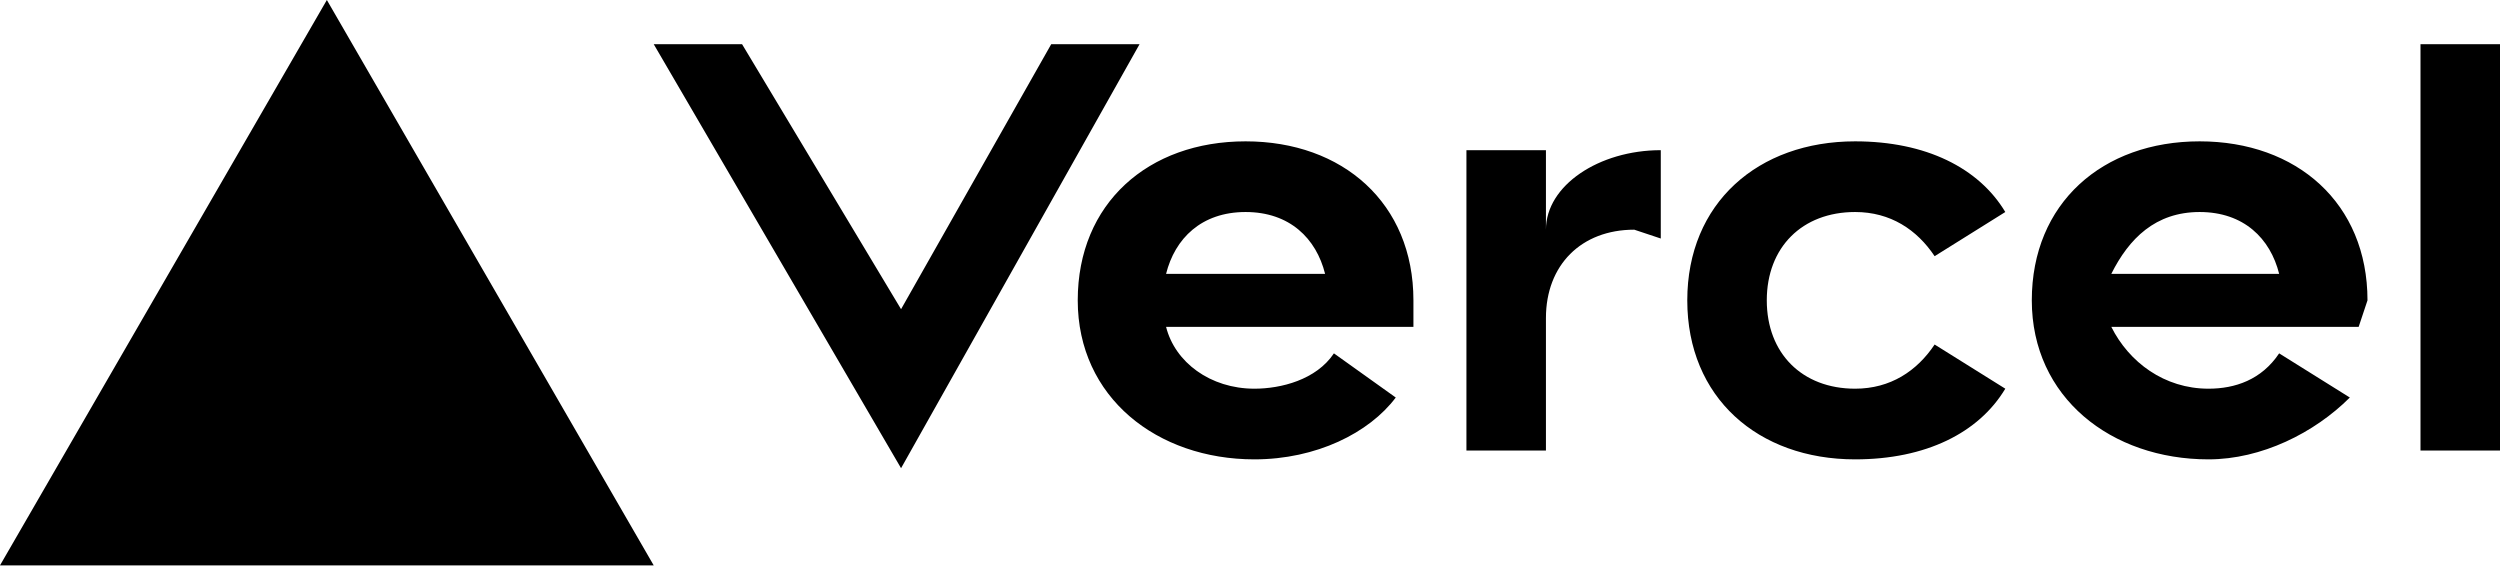
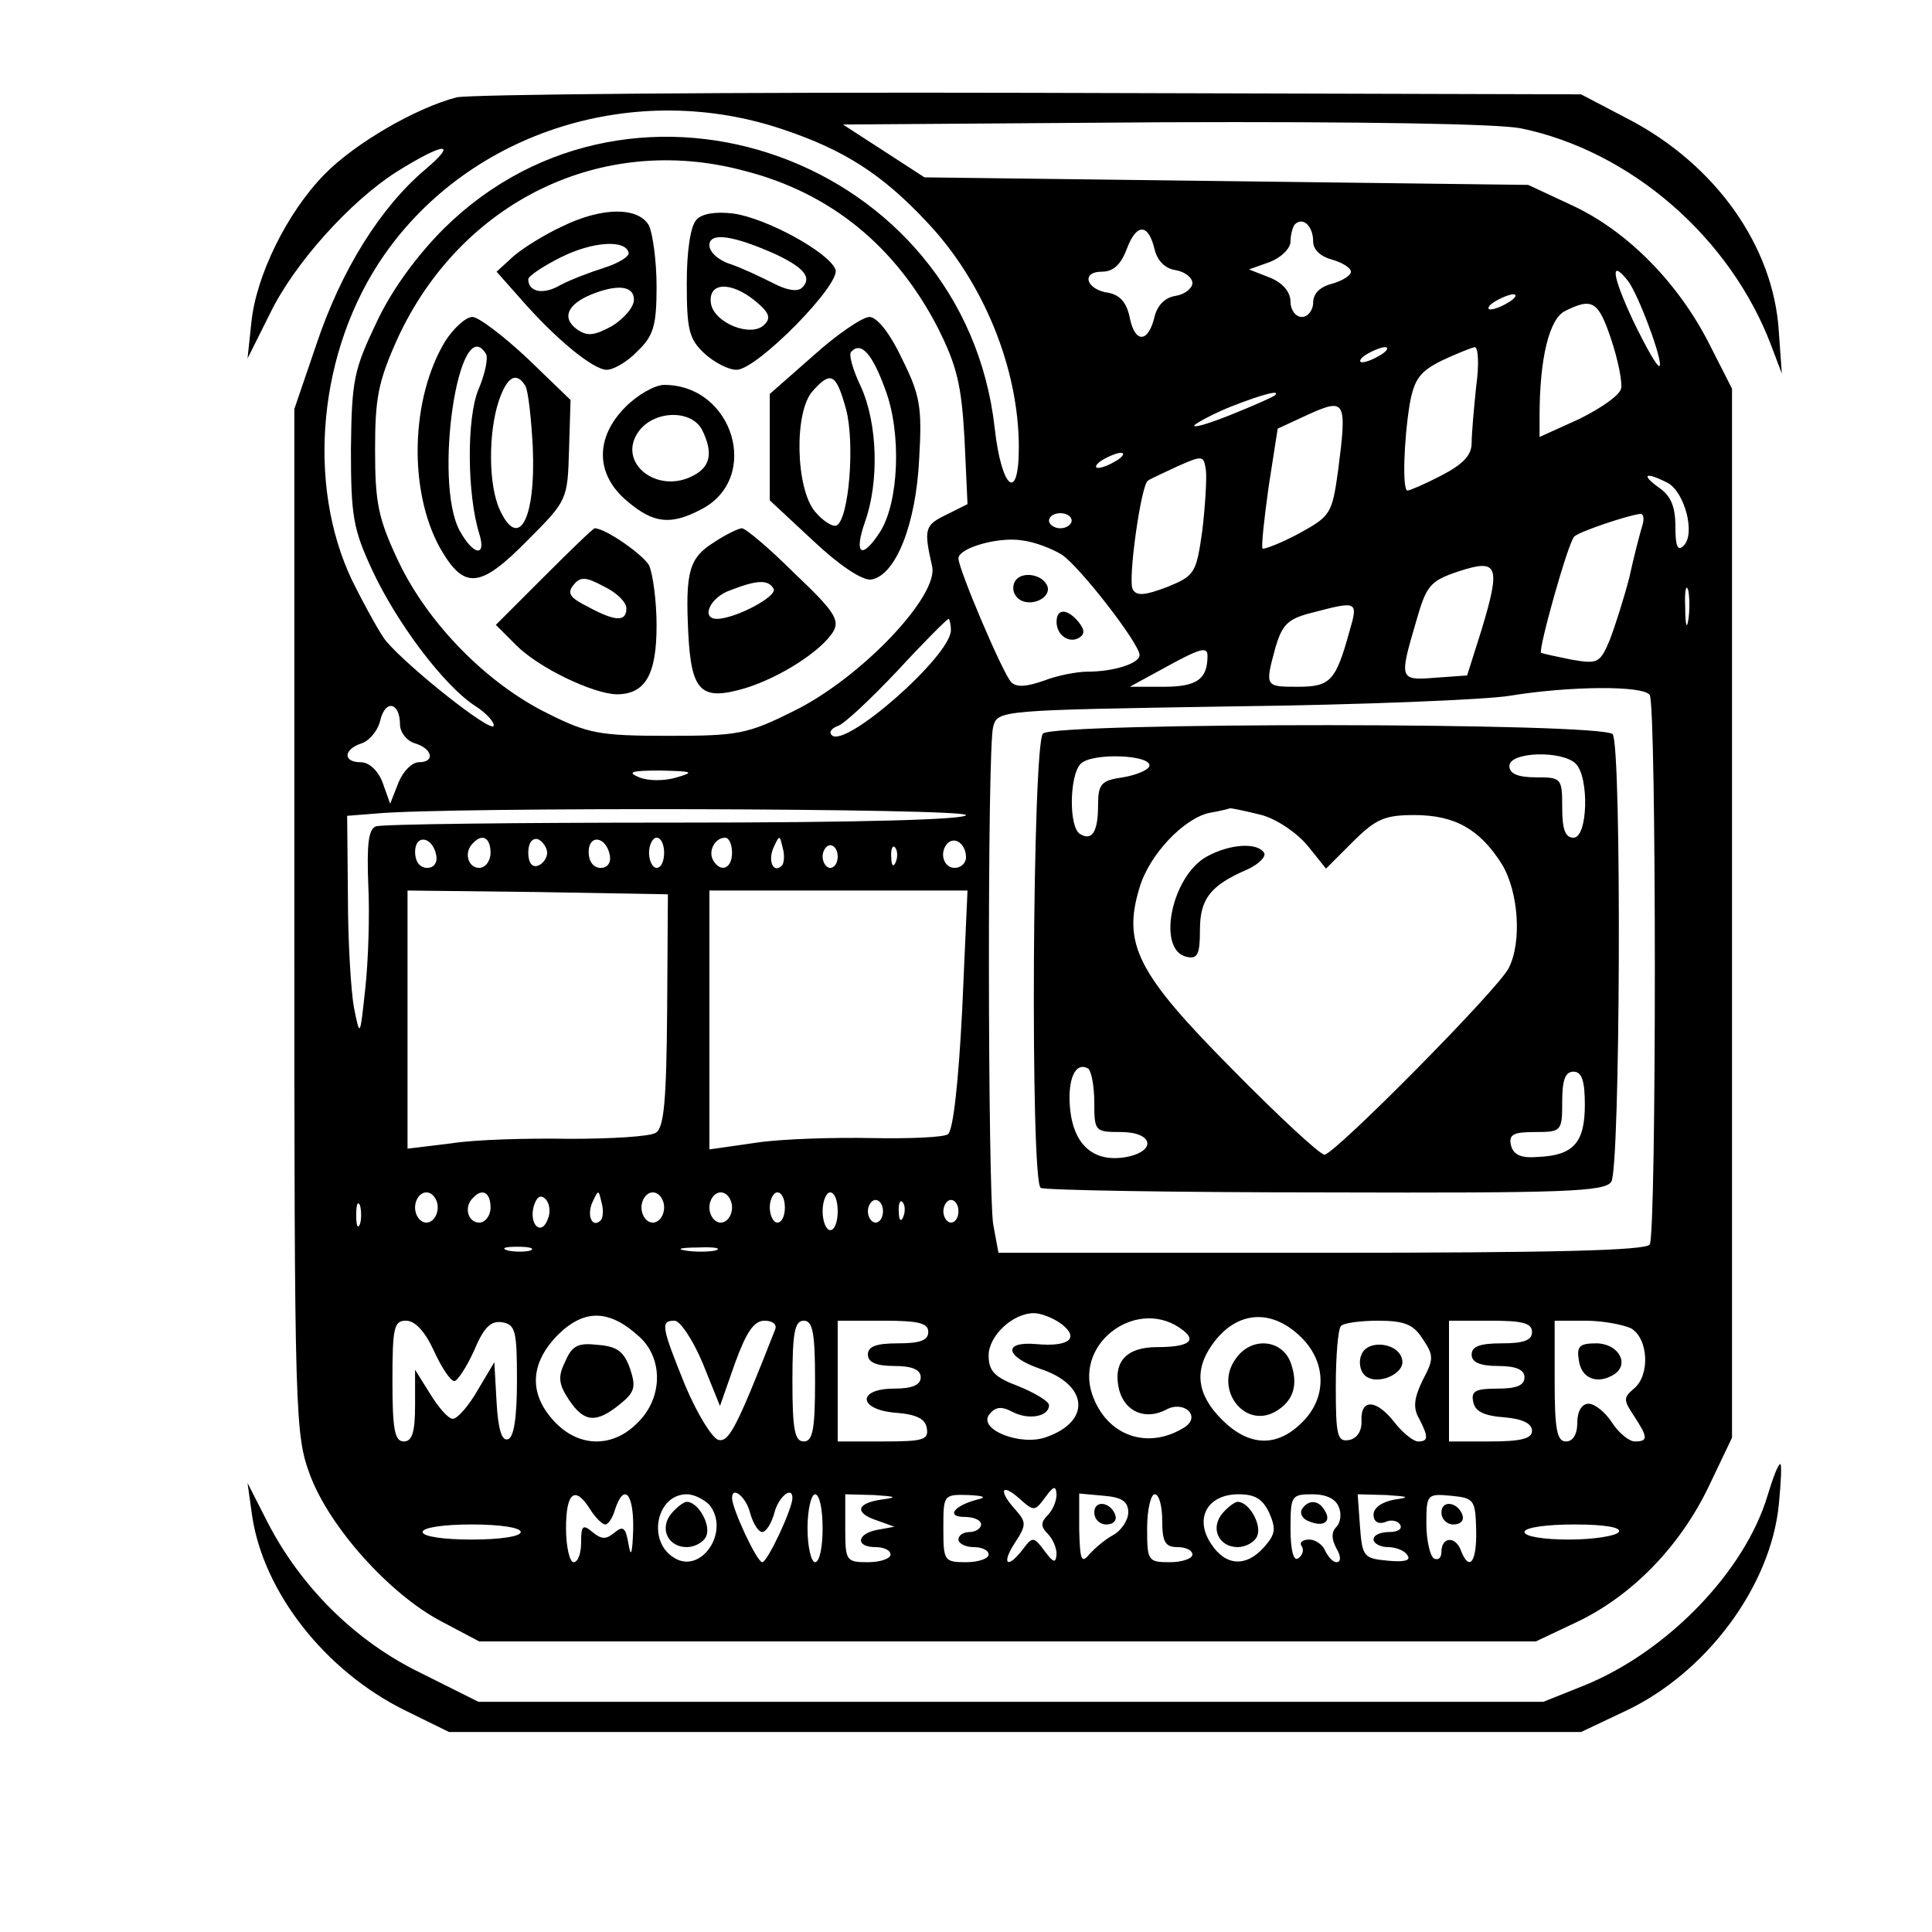
- <svg xmlns="http://www.w3.org/2000/svg" fill="none" viewBox="0 0 283 64">
-   <path fill="black" d="M141 16c-11 0-19 7-19 18s9 18 20 18c7 0 13-3 16-7l-7-5c-2 3-6 4-9 4-5 0-9-3-10-7h28v-3c0-11-8-18-19-18zm-9 15c1-4 4-7 9-7s8 3 9 7h-18zm117-15c-11 0-19 7-19 18s9 18 20 18c6 0 12-3 16-7l-8-5c-2 3-5 4-8 4-5 0-9-3-11-7h28l1-3c0-11-8-18-19-18zm-10 15c2-4 5-7 10-7s8 3 9 7h-19zm-39 3c0 6 4 10 10 10 4 0 7-2 9-5l8 5c-3 5-9 8-17 8-11 0-19-7-19-18s8-18 19-18c8 0 14 3 17 8l-8 5c-2-3-5-5-9-5-6 0-10 4-10 10zm83-29v46h-9V5h9zM37 0l37 64H0L37 0zm92 5-27 48L74 5h10l18 30 17-30h10zm59 12v10l-3-1c-6 0-10 4-10 10v15h-9V17h9v9c0-5 6-9 13-9z" />
+ <svg xmlns="http://www.w3.org/2000/svg" version="1.0" width="256pt" height="256pt" viewBox="0 0 256 256" preserveAspectRatio="xMidYMid meet">
+   <g transform="translate(0,256) scale(0.1,-0.1)" fill="#000000" stroke="none">
+     <path d="M605 2431 c-54 -14 -135 -61 -175 -102 -50 -51 -91 -135 -97 -197 l-5 -47 30 60 c32 66 106 148 167 187 64 40 83 41 38 3 -59 -50 -111 -133 -144 -232 l-29 -85 0 -678 c0 -662 1 -681 21 -735 26 -69 105 -157 173 -193 l51 -27 700 0 700 0 55 26 c73 35 136 100 174 179 l31 65 0 695 0 695 -30 59 c-41 81 -108 149 -180 183 l-60 28 -400 5 -400 5 -54 35 -54 35 424 3 c264 1 443 -2 474 -8 146 -30 278 -145 332 -288 l14 -37 -4 56 c-7 113 -84 221 -199 281 l-63 33 -730 2 c-401 1 -743 -2 -760 -6z m434 -43 c80 -27 130 -59 189 -122 75 -79 122 -194 122 -299 0 -74 -23 -55 -32 26 -40 356 -477 514 -730 264 -35 -35 -69 -81 -89 -124 -30 -63 -33 -76 -34 -168 0 -89 3 -106 28 -160 33 -71 95 -153 136 -180 16 -10 27 -23 25 -27 -5 -8 -111 76 -142 112 -7 8 -27 44 -45 80 -62 129 -45 307 42 432 115 165 334 233 530 166z m-54 -54 c115 -29 202 -100 258 -209 25 -50 31 -75 35 -146 l4 -87 -28 -14 c-29 -14 -30 -19 -19 -68 10 -39 -95 -149 -183 -192 -62 -31 -74 -33 -167 -33 -90 0 -106 3 -158 29 -82 40 -160 120 -199 202 -27 57 -31 78 -31 148 0 69 4 90 30 148 84 181 270 272 458 222z m755 -94 c0 -11 10 -20 25 -24 14 -4 25 -11 25 -16 0 -5 -11 -12 -25 -16 -16 -4 -25 -13 -25 -25 0 -10 -7 -19 -15 -19 -8 0 -15 9 -15 20 0 13 -10 25 -27 32 l-28 11 28 10 c15 6 27 18 27 27 0 9 3 20 6 23 11 10 24 -3 24 -23z m-210 -11 c4 -15 14 -25 28 -27 12 -2 22 -10 22 -17 0 -7 -10 -15 -22 -17 -14 -2 -24 -12 -28 -27 -8 -35 -26 -37 -33 -2 -4 20 -13 30 -28 33 -30 4 -37 28 -9 28 15 0 25 9 33 30 13 35 29 34 37 -1z m627 -41 c14 -18 47 -107 42 -113 -3 -2 -18 25 -35 60 -28 60 -31 83 -7 53z m-157 -28 c-8 -5 -19 -10 -25 -10 -5 0 -3 5 5 10 8 5 20 10 25 10 6 0 3 -5 -5 -10z m135 -50 c9 -27 15 -57 13 -65 -2 -9 -27 -26 -55 -40 l-53 -24 0 27 c0 78 13 130 34 140 36 18 44 13 61 -38z m-305 -20 c-8 -5 -19 -10 -25 -10 -5 0 -3 5 5 10 8 5 20 10 25 10 6 0 3 -5 -5 -10z m126 -42 c-3 -29 -6 -63 -6 -75 0 -16 -11 -28 -40 -43 -21 -11 -42 -20 -45 -20 -7 0 -5 66 3 115 6 33 14 43 42 57 19 9 39 17 44 18 5 0 6 -24 2 -52z m-267 -12 c-2 -2 -29 -14 -59 -26 -30 -12 -51 -18 -47 -13 5 4 27 16 50 25 41 16 65 22 56 14z m84 -100 c-8 -57 -10 -60 -52 -83 -24 -13 -46 -21 -48 -20 -2 2 2 39 8 82 l12 77 41 19 c49 22 51 18 39 -75z m-293 14 c-8 -5 -19 -10 -25 -10 -5 0 -3 5 5 10 8 5 20 10 25 10 6 0 3 -5 -5 -10z m113 -94 c-8 -56 -10 -59 -47 -74 -29 -11 -40 -12 -45 -3 -7 11 11 139 20 144 2 2 20 10 39 19 34 15 35 15 38 -6 1 -11 -1 -47 -5 -80z m617 64 c22 -12 37 -67 21 -83 -8 -8 -11 -1 -11 25 0 27 -6 41 -22 52 -25 18 -17 21 12 6z m-790 -50 c0 -5 -7 -10 -15 -10 -8 0 -15 5 -15 10 0 6 7 10 15 10 8 0 15 -4 15 -10z m756 -7 c-3 -10 -11 -40 -17 -68 -7 -27 -19 -65 -26 -83 -13 -31 -16 -32 -51 -26 -20 4 -38 8 -40 9 -4 4 36 147 44 154 5 6 70 28 87 30 5 1 6 -7 3 -16z m-769 -38 c24 -16 103 -118 103 -133 0 -11 -34 -22 -69 -22 -14 0 -40 -5 -58 -12 -23 -8 -36 -9 -43 -2 -11 11 -70 150 -70 164 0 14 53 29 84 24 17 -2 40 -11 53 -19z m556 -100 l-19 -60 -42 -3 c-48 -4 -48 -2 -26 73 14 49 18 55 57 68 52 17 56 8 30 -78z m274 13 c-2 -13 -4 -5 -4 17 -1 22 1 32 4 23 2 -10 2 -28 0 -40z m-449 -15 c-18 -65 -25 -73 -68 -73 -44 0 -44 0 -30 52 9 30 16 38 48 46 61 16 62 16 50 -25z m-528 2 c0 -34 -141 -158 -158 -139 -4 4 0 9 8 12 8 2 44 36 79 73 35 38 66 69 68 69 1 0 3 -7 3 -15z m340 -34 c0 -31 -14 -41 -58 -41 l-45 0 44 24 c49 27 59 30 59 17z m586 -52 c9 -15 9 -713 0 -728 -5 -8 -126 -11 -435 -11 l-428 0 -7 38 c-7 47 -8 630 0 659 6 22 8 22 317 27 172 2 337 9 367 14 79 13 178 14 186 1z m-1656 -39 c0 -10 9 -22 20 -25 23 -7 27 -25 5 -25 -9 0 -21 -12 -27 -27 l-11 -28 -10 28 c-6 16 -18 27 -29 27 -24 0 -23 17 1 25 10 3 22 17 25 31 7 28 26 23 26 -6z m367 -70 c-16 -5 -38 -5 -50 0 -17 7 -10 9 28 9 43 -1 46 -2 22 -9z m383 -50 c0 -6 -140 -10 -384 -10 -211 0 -390 -2 -398 -5 -10 -4 -12 -24 -10 -78 2 -39 0 -101 -4 -137 -7 -65 -7 -65 -15 -25 -4 22 -8 88 -8 147 l-1 107 38 3 c94 9 782 7 782 -2z m-702 -53 c2 -10 -3 -17 -12 -17 -10 0 -16 9 -16 21 0 24 23 21 28 -4z m72 3 c0 -11 -7 -20 -15 -20 -15 0 -21 21 -8 33 12 13 23 7 23 -13z m75 0 c0 -7 -6 -15 -12 -17 -8 -3 -13 4 -13 17 0 13 5 20 13 18 6 -3 12 -11 12 -18z m83 -3 c2 -10 -3 -17 -12 -17 -10 0 -16 9 -16 21 0 24 23 21 28 -4z m72 3 c0 -11 -4 -20 -10 -20 -5 0 -10 9 -10 20 0 11 5 20 10 20 6 0 10 -9 10 -20z m90 0 c0 -21 -15 -27 -25 -10 -7 12 2 30 16 30 5 0 9 -9 9 -20z m66 -17 c-11 -11 -19 6 -11 24 8 17 8 17 12 0 3 -10 2 -21 -1 -24z m244 11 c0 -8 -7 -14 -15 -14 -15 0 -21 21 -9 33 10 9 24 -2 24 -19z m-170 1 c0 -8 -4 -15 -10 -15 -5 0 -10 7 -10 15 0 8 5 15 10 15 6 0 10 -7 10 -15z m77 -7 c-3 -8 -6 -5 -6 6 -1 11 2 17 5 13 3 -3 4 -12 1 -19z m-303 -197 c-1 -119 -4 -155 -15 -162 -8 -5 -59 -8 -114 -8 -55 1 -126 -1 -157 -6 l-58 -7 0 171 0 171 173 -2 172 -3 -1 -154z m391 2 c-5 -98 -12 -161 -19 -166 -6 -4 -51 -6 -101 -5 -49 1 -118 -1 -152 -6 l-63 -9 0 172 0 171 171 0 171 0 -7 -157z m-695 -263 c0 -11 -7 -20 -15 -20 -8 0 -15 9 -15 20 0 11 7 20 15 20 8 0 15 -9 15 -20z m70 0 c0 -11 -7 -20 -15 -20 -15 0 -21 21 -8 33 12 13 23 7 23 -13z m76 -15 c-8 -23 -25 -9 -19 16 4 13 9 17 16 10 5 -5 7 -17 3 -26z m70 -2 c-11 -11 -19 6 -11 24 8 17 8 17 12 0 3 -10 2 -21 -1 -24z m84 17 c0 -11 -7 -20 -15 -20 -8 0 -15 9 -15 20 0 11 7 20 15 20 8 0 15 -9 15 -20z m90 0 c0 -11 -7 -20 -15 -20 -8 0 -15 9 -15 20 0 11 7 20 15 20 8 0 15 -9 15 -20z m70 0 c0 -11 -4 -20 -10 -20 -5 0 -10 9 -10 20 0 11 5 20 10 20 6 0 10 -9 10 -20z m70 -5 c0 -14 -4 -25 -10 -25 -5 0 -10 11 -10 25 0 14 5 25 10 25 6 0 10 -11 10 -25z m-633 -17 c-3 -7 -5 -2 -5 12 0 14 2 19 5 13 2 -7 2 -19 0 -25z m693 17 c0 -8 -4 -15 -10 -15 -5 0 -10 7 -10 15 0 8 5 15 10 15 6 0 10 -7 10 -15z m27 -7 c-3 -8 -6 -5 -6 6 -1 11 2 17 5 13 3 -3 4 -12 1 -19z m73 7 c0 -8 -4 -15 -10 -15 -5 0 -10 7 -10 15 0 8 5 15 10 15 6 0 10 -7 10 -15z m-567 -52 c-7 -2 -21 -2 -30 0 -10 3 -4 5 12 5 17 0 24 -2 18 -5z m245 0 c-10 -2 -28 -2 -40 0 -13 2 -5 4 17 4 22 1 32 -1 23 -4z m-100 -115 c31 -29 30 -81 -3 -113 -33 -34 -78 -33 -110 1 -35 37 -33 78 5 116 35 34 68 33 108 -4z m558 18 c25 -19 11 -31 -33 -27 -45 4 -41 -17 6 -33 63 -21 67 -69 8 -90 -34 -13 -92 10 -76 30 8 10 16 11 31 3 21 -11 48 -6 48 9 0 5 -18 16 -40 25 -32 12 -40 20 -40 41 0 26 32 56 60 56 9 0 25 -6 36 -14z m162 -9 c18 -14 6 -22 -35 -22 -41 0 -59 -20 -50 -57 8 -29 35 -40 62 -26 23 13 47 -8 25 -23 -49 -31 -104 -12 -123 44 -23 70 63 130 121 84z m160 -13 c30 -33 29 -78 -3 -109 -33 -33 -70 -32 -106 4 -33 33 -37 65 -13 99 33 47 82 49 122 6z m-1153 -14 c10 -22 22 -40 27 -40 4 0 16 18 26 40 13 31 22 40 37 38 18 -3 20 -11 20 -77 0 -49 -4 -76 -12 -78 -8 -3 -13 13 -15 49 l-3 53 -22 -37 c-12 -21 -27 -38 -33 -38 -6 0 -19 15 -30 33 l-20 32 0 -47 c0 -36 -4 -48 -15 -48 -12 0 -15 16 -15 80 0 71 2 80 18 80 12 0 25 -14 37 -40z m356 -16 l23 -57 20 57 c15 41 25 56 39 56 11 0 17 -5 14 -12 -51 -130 -61 -149 -75 -146 -8 2 -28 34 -44 72 -32 79 -33 86 -14 86 7 0 24 -25 37 -56z m149 -24 c0 -64 -3 -80 -15 -80 -12 0 -15 16 -15 80 0 64 3 80 15 80 12 0 15 -16 15 -80z m150 65 c0 -11 -11 -15 -40 -15 -29 0 -40 -4 -40 -15 0 -10 11 -15 35 -15 24 0 35 -5 35 -15 0 -10 -11 -15 -35 -15 -50 0 -48 -28 2 -32 27 -2 39 -8 41 -20 3 -16 -5 -18 -57 -18 l-61 0 0 80 0 80 60 0 c47 0 60 -3 60 -15z m655 -9 c15 -22 15 -27 0 -55 -11 -23 -13 -36 -5 -50 13 -25 13 -31 -1 -31 -6 0 -20 11 -31 25 -24 31 -45 32 -44 3 1 -14 -6 -24 -16 -26 -16 -3 -18 5 -18 71 0 40 3 77 7 80 3 4 26 7 49 7 35 0 47 -5 59 -24z m145 9 c0 -11 -11 -15 -40 -15 -29 0 -40 -4 -40 -15 0 -10 11 -15 35 -15 24 0 35 -5 35 -15 0 -11 -11 -15 -36 -15 -28 0 -35 -3 -32 -17 2 -13 14 -19 41 -21 24 -2 37 -8 37 -18 0 -10 -14 -14 -55 -14 l-55 0 0 80 0 80 55 0 c42 0 55 -3 55 -15z m131 5 c23 -13 26 -62 4 -80 -14 -12 -14 -15 0 -36 19 -29 19 -34 1 -34 -7 0 -21 11 -30 25 -9 14 -23 25 -31 25 -9 0 -15 -10 -15 -25 0 -16 -6 -25 -15 -25 -12 0 -15 16 -15 80 l0 80 41 0 c22 0 49 -5 60 -10z m-776 -224 c11 15 14 16 15 4 0 -9 -5 -21 -12 -28 -9 -9 -9 -15 0 -24 7 -7 12 -19 12 -27 -1 -13 -4 -12 -16 4 -14 19 -16 19 -28 3 -21 -28 -30 -21 -11 8 15 23 15 27 1 43 -23 25 -20 37 4 16 20 -18 21 -18 35 1z m-603 -16 c7 -11 16 -20 20 -20 4 0 10 9 13 20 12 36 25 21 24 -27 -1 -31 -3 -38 -6 -20 -4 23 -7 26 -19 16 -11 -9 -17 -9 -29 1 -13 11 -15 8 -15 -14 0 -14 -4 -26 -10 -26 -5 0 -10 20 -10 45 0 48 12 57 32 25z m158 6 c28 -35 -11 -93 -47 -70 -36 22 -23 84 17 84 10 0 23 -7 30 -14z m54 -11 c4 -14 11 -25 16 -25 5 0 12 11 16 25 5 21 24 37 24 20 0 -14 -33 -85 -40 -85 -7 0 -40 71 -40 85 0 17 19 1 24 -20z m96 -20 c0 -25 -4 -45 -10 -45 -5 0 -10 20 -10 45 0 25 5 45 10 45 6 0 10 -20 10 -45z m78 38 c-34 -5 -36 -18 -5 -28 l22 -8 -22 -4 c-28 -5 -30 -23 -3 -23 11 0 20 -4 20 -10 0 -5 -13 -10 -30 -10 -29 0 -30 2 -30 45 l0 45 38 -1 c30 -2 32 -3 10 -6z m127 0 c-31 -8 -42 -23 -17 -23 12 0 22 -4 22 -10 0 -5 -7 -10 -15 -10 -8 0 -15 -4 -15 -10 0 -5 9 -10 20 -10 11 0 20 -4 20 -10 0 -5 -13 -10 -30 -10 -29 0 -30 2 -30 45 0 44 0 45 33 44 21 -1 25 -3 12 -6z m200 -17 c0 -10 -9 -24 -20 -30 -11 -6 -25 -18 -32 -26 -10 -12 -12 -7 -13 33 l0 48 33 -3 c24 -2 32 -8 32 -22z m45 -11 c0 -28 4 -35 20 -35 11 0 20 -4 20 -10 0 -5 -13 -10 -30 -10 -29 0 -30 2 -30 45 0 25 5 45 10 45 6 0 10 -16 10 -35z m142 10 c9 -21 8 -28 -7 -45 -24 -27 -51 -25 -70 4 -23 34 -5 66 36 66 22 0 32 -6 41 -25z m92 8 c4 -9 2 -21 -3 -26 -7 -7 -7 -16 0 -29 6 -10 6 -18 0 -18 -5 0 -11 7 -15 15 -3 8 -13 15 -21 15 -9 0 -14 -4 -10 -9 3 -5 1 -12 -5 -16 -6 -4 -10 11 -10 39 0 44 1 46 29 46 18 0 31 -6 35 -17z m74 10 c-17 -3 -28 -11 -28 -20 0 -9 6 -13 15 -10 8 4 17 2 20 -3 4 -6 -3 -10 -14 -10 -12 0 -21 -4 -21 -10 0 -5 9 -10 19 -10 11 0 23 -5 26 -11 5 -7 -5 -9 -26 -7 -32 3 -34 5 -37 46 l-3 42 38 -1 c30 -2 32 -3 11 -6z m108 -40 c1 -43 -9 -56 -20 -28 -7 20 -26 19 -26 -1 0 -8 -4 -12 -10 -9 -5 3 -10 24 -10 46 0 39 1 40 33 37 30 -3 32 -5 33 -45z m-1266 -3 c0 -6 -28 -10 -65 -10 -37 0 -65 4 -65 10 0 6 28 10 65 10 37 0 65 -4 65 -10z m1455 0 c-3 -5 -33 -10 -66 -10 -33 0 -59 4 -59 10 0 6 29 10 66 10 41 0 63 -4 59 -10z" />
+     <path d="M745 2260 c-22 -10 -51 -28 -64 -39 l-23 -21 31 -35 c47 -54 97 -95 115 -95 9 0 28 11 41 25 21 20 25 34 25 85 0 34 -5 70 -10 81 -14 25 -62 25 -115 -1z m88 -35 c1 -5 -14 -14 -33 -20 -19 -6 -45 -16 -58 -23 -22 -13 -42 -9 -42 8 0 4 19 17 43 29 42 21 86 24 90 6z m7 -62 c0 -10 -13 -25 -29 -35 -24 -13 -33 -14 -47 -4 -20 15 -12 33 20 46 35 14 56 11 56 -7z" />
+     <path d="M923 2269 c-8 -8 -13 -41 -13 -84 0 -62 3 -74 23 -93 13 -12 32 -22 43 -22 27 0 139 114 131 133 -9 23 -92 68 -135 74 -23 3 -42 0 -49 -8z m105 -46 c38 -18 48 -31 35 -44 -6 -6 -20 -4 -39 6 -16 8 -41 20 -56 25 -16 5 -28 16 -28 25 0 18 32 13 88 -12z m-27 -62 c18 -15 21 -22 12 -31 -17 -18 -67 2 -71 28 -4 28 26 30 59 3z" />
+     <path d="M590 2108 c-46 -76 -49 -198 -7 -274 32 -56 53 -54 116 10 53 53 53 54 55 120 l2 66 -57 55 c-32 30 -65 55 -73 55 -9 0 -25 -15 -36 -32z m54 -17 c3 -5 -1 -26 -10 -47 -16 -38 -15 -140 1 -191 10 -32 -8 -29 -26 4 -35 65 -1 293 35 234z m52 -42 c4 -7 8 -44 10 -82 4 -96 -19 -137 -44 -82 -15 33 -15 102 -1 144 11 32 23 39 35 20z" />
+     <path d="M1078 2089 l-58 -51 0 -70 0 -71 58 -54 c34 -32 64 -52 76 -51 33 5 60 74 64 161 4 68 1 84 -23 132 -16 34 -33 55 -43 55 -9 0 -43 -23 -74 -51z m95 -45 c22 -58 18 -150 -7 -189 -24 -37 -35 -30 -20 13 19 53 17 130 -5 179 -11 23 -17 44 -13 47 13 14 28 -3 45 -50z m-52 -26 c12 -45 4 -144 -12 -154 -5 -3 -18 5 -29 18 -26 31 -28 133 -3 160 24 27 31 23 44 -24z" />
+     <path d="M829 2021 c-41 -41 -40 -90 2 -125 35 -30 58 -32 98 -11 80 41 43 165 -49 165 -12 0 -35 -13 -51 -29z m101 -30 c15 -30 12 -49 -11 -61 -48 -26 -102 17 -73 58 20 28 69 30 84 3z" />
+     <path d="M721 1796 l-64 -64 27 -27 c30 -30 101 -64 133 -65 38 0 53 26 53 91 0 33 -5 69 -10 80 -9 15 -58 49 -72 49 -2 0 -32 -29 -67 -64z m109 -42 c0 -18 -14 -18 -51 2 -24 12 -28 18 -19 29 9 11 16 11 40 -2 17 -8 30 -21 30 -29z" />
+     <path d="M947 1842 c-34 -21 -39 -39 -35 -121 4 -78 17 -90 75 -73 46 14 101 49 117 75 9 15 2 27 -51 77 -33 33 -65 60 -70 60 -4 0 -21 -8 -36 -18z m78 -62 c6 -10 -51 -40 -75 -40 -22 0 -9 29 18 38 36 14 50 14 57 2z" />
+     <path d="M1345 1790 c-4 -7 -3 -16 3 -22 14 -14 45 -2 40 15 -6 16 -34 21 -43 7z" />
+     <path d="M1400 1736 c0 -18 17 -29 30 -21 8 5 7 11 -1 21 -15 18 -29 18 -29 0z" />
+     <path d="M1382 1588 c-14 -14 -17 -594 -3 -602 4 -3 174 -6 377 -6 318 -1 370 1 379 14 12 16 14 574 2 593 -10 16 -740 16 -755 1z m141 -43 c-1 -5 -17 -12 -35 -15 -29 -4 -33 -9 -33 -37 0 -35 -8 -48 -24 -38 -15 9 -14 78 1 93 15 15 94 12 91 -3z m565 3 c18 -18 16 -98 -3 -98 -11 0 -15 11 -15 40 0 39 -1 40 -35 40 -24 0 -35 5 -35 15 0 19 70 21 88 3z m-416 -68 c21 -6 47 -24 61 -41 l24 -30 35 35 c31 31 43 36 82 36 54 0 87 -19 116 -65 22 -36 27 -103 9 -138 -15 -29 -231 -247 -244 -247 -6 0 -61 51 -122 113 -126 127 -146 166 -123 241 13 44 59 92 93 99 12 2 24 5 27 6 3 0 22 -4 42 -9z m-222 -381 c0 -38 1 -39 35 -39 43 0 48 -25 8 -33 -43 -8 -70 15 -75 63 -4 40 7 64 24 54 4 -3 8 -23 8 -45z m650 -3 c0 -50 -15 -67 -62 -69 -23 -2 -33 3 -36 16 -3 14 4 17 32 17 35 0 36 1 36 40 0 29 4 40 15 40 11 0 15 -12 15 -44z" />
+     <path d="M1599 1425 c-47 -26 -67 -125 -26 -133 14 -3 17 4 17 36 0 41 14 59 63 80 15 7 25 17 22 22 -9 14 -45 12 -76 -5z" />
+     <path d="M749 756 c-10 -20 -9 -30 5 -51 20 -30 36 -31 67 -6 20 16 22 23 14 47 -8 23 -17 30 -43 32 -26 3 -34 -1 -43 -22z" />
+     <path d="M1637 759 c-28 -39 11 -92 52 -70 25 14 32 36 21 66 -12 31 -53 34 -73 4z" />
+     <path d="M1804 765 c-4 -9 -2 -21 4 -27 15 -15 54 1 50 20 -4 23 -46 28 -54 7z" />
+     <path d="M2092 758 c3 -25 25 -33 47 -19 21 14 5 41 -24 41 -22 0 -26 -4 -23 -22z" />
+     <path d="M890 555 c-17 -20 -5 -45 20 -45 11 0 23 7 26 15 6 15 -11 45 -26 45 -4 0 -13 -7 -20 -15z" />
+     <path d="M1450 556 c0 -9 7 -16 16 -16 9 0 14 5 12 12 -6 18 -28 21 -28 4z" />
+     <path d="M1620 555 c-17 -20 -5 -45 20 -45 11 0 23 7 26 15 6 15 -11 45 -26 45 -4 0 -13 -7 -20 -15z" />
+     <path d="M1725 560 c-3 -6 1 -13 10 -16 19 -8 30 0 20 15 -8 14 -22 14 -30 1z" />
+     <path d="M1910 556 c0 -9 7 -16 16 -16 9 0 14 5 12 12 -6 18 -28 21 -28 4z" />
+     <path d="M2342 578 c-30 -100 -132 -206 -242 -251 l-55 -22 -706 0 -705 0 -76 38 c-87 42 -159 114 -203 199 l-27 53 6 -43 c15 -102 97 -206 202 -258 l59 -29 750 0 750 0 57 27 c108 50 194 165 205 274 3 30 4 54 2 54 -3 0 -10 -19 -17 -42z" />
+   </g>
</svg>
